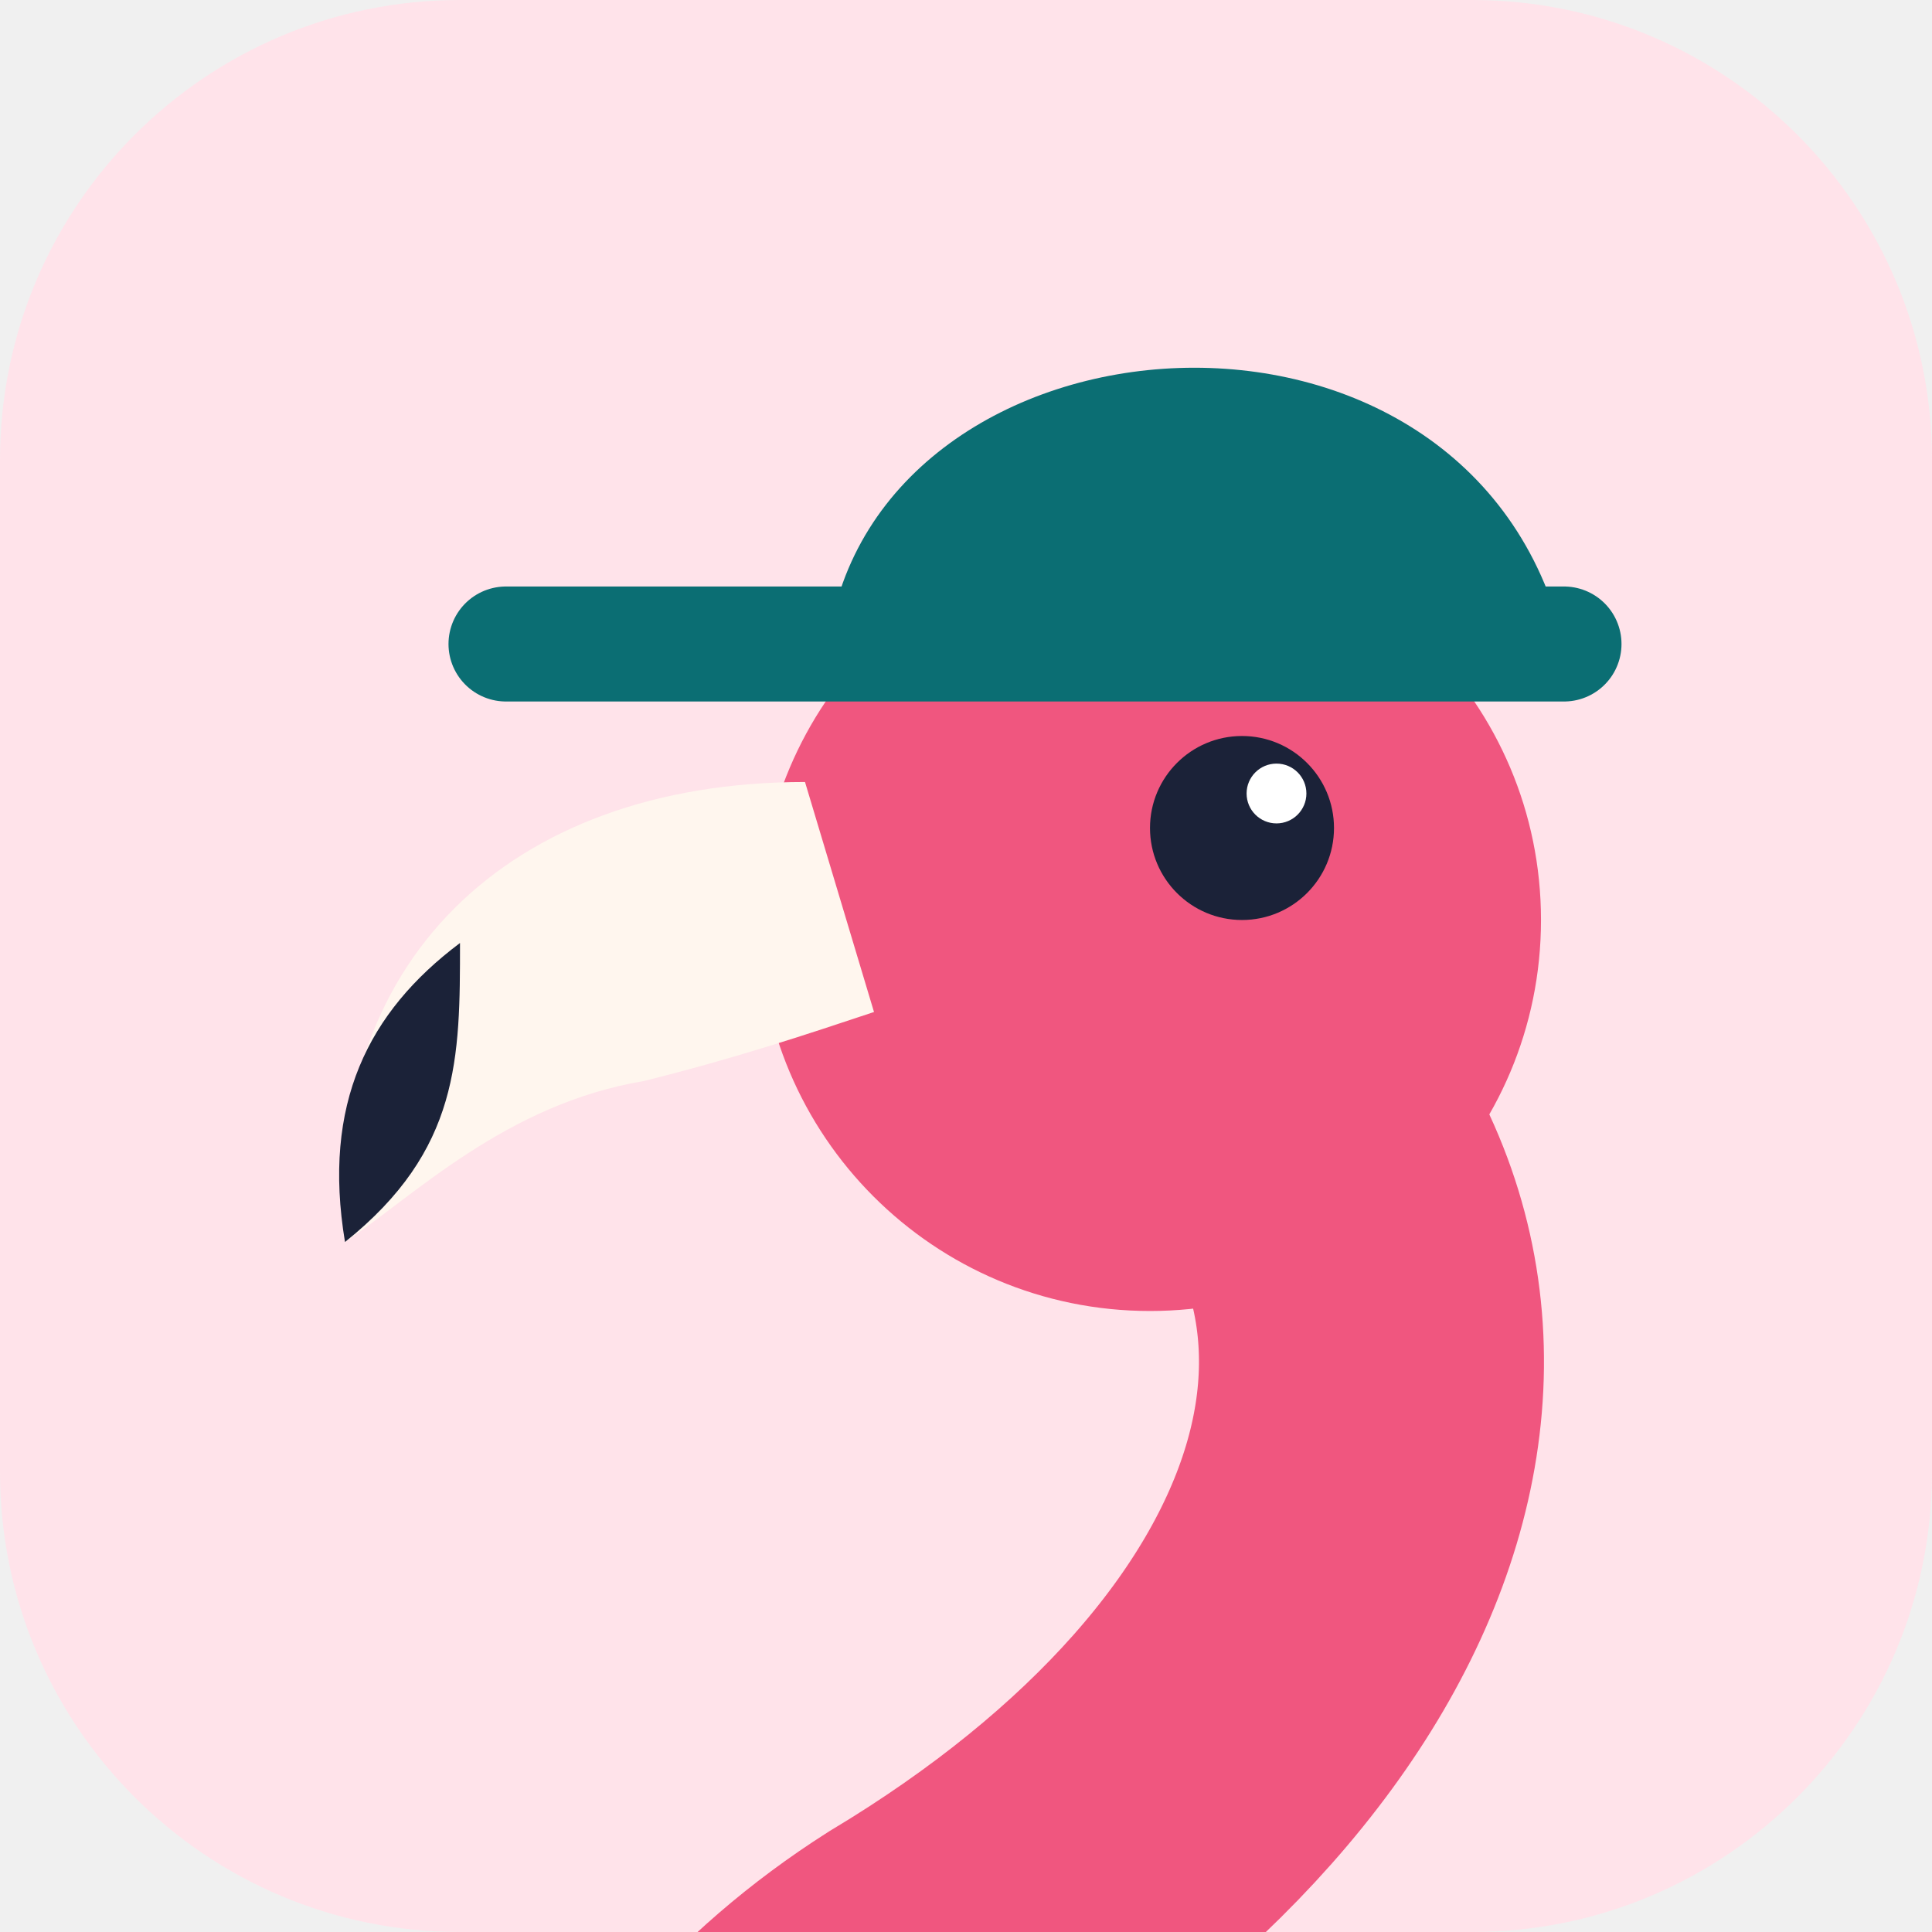
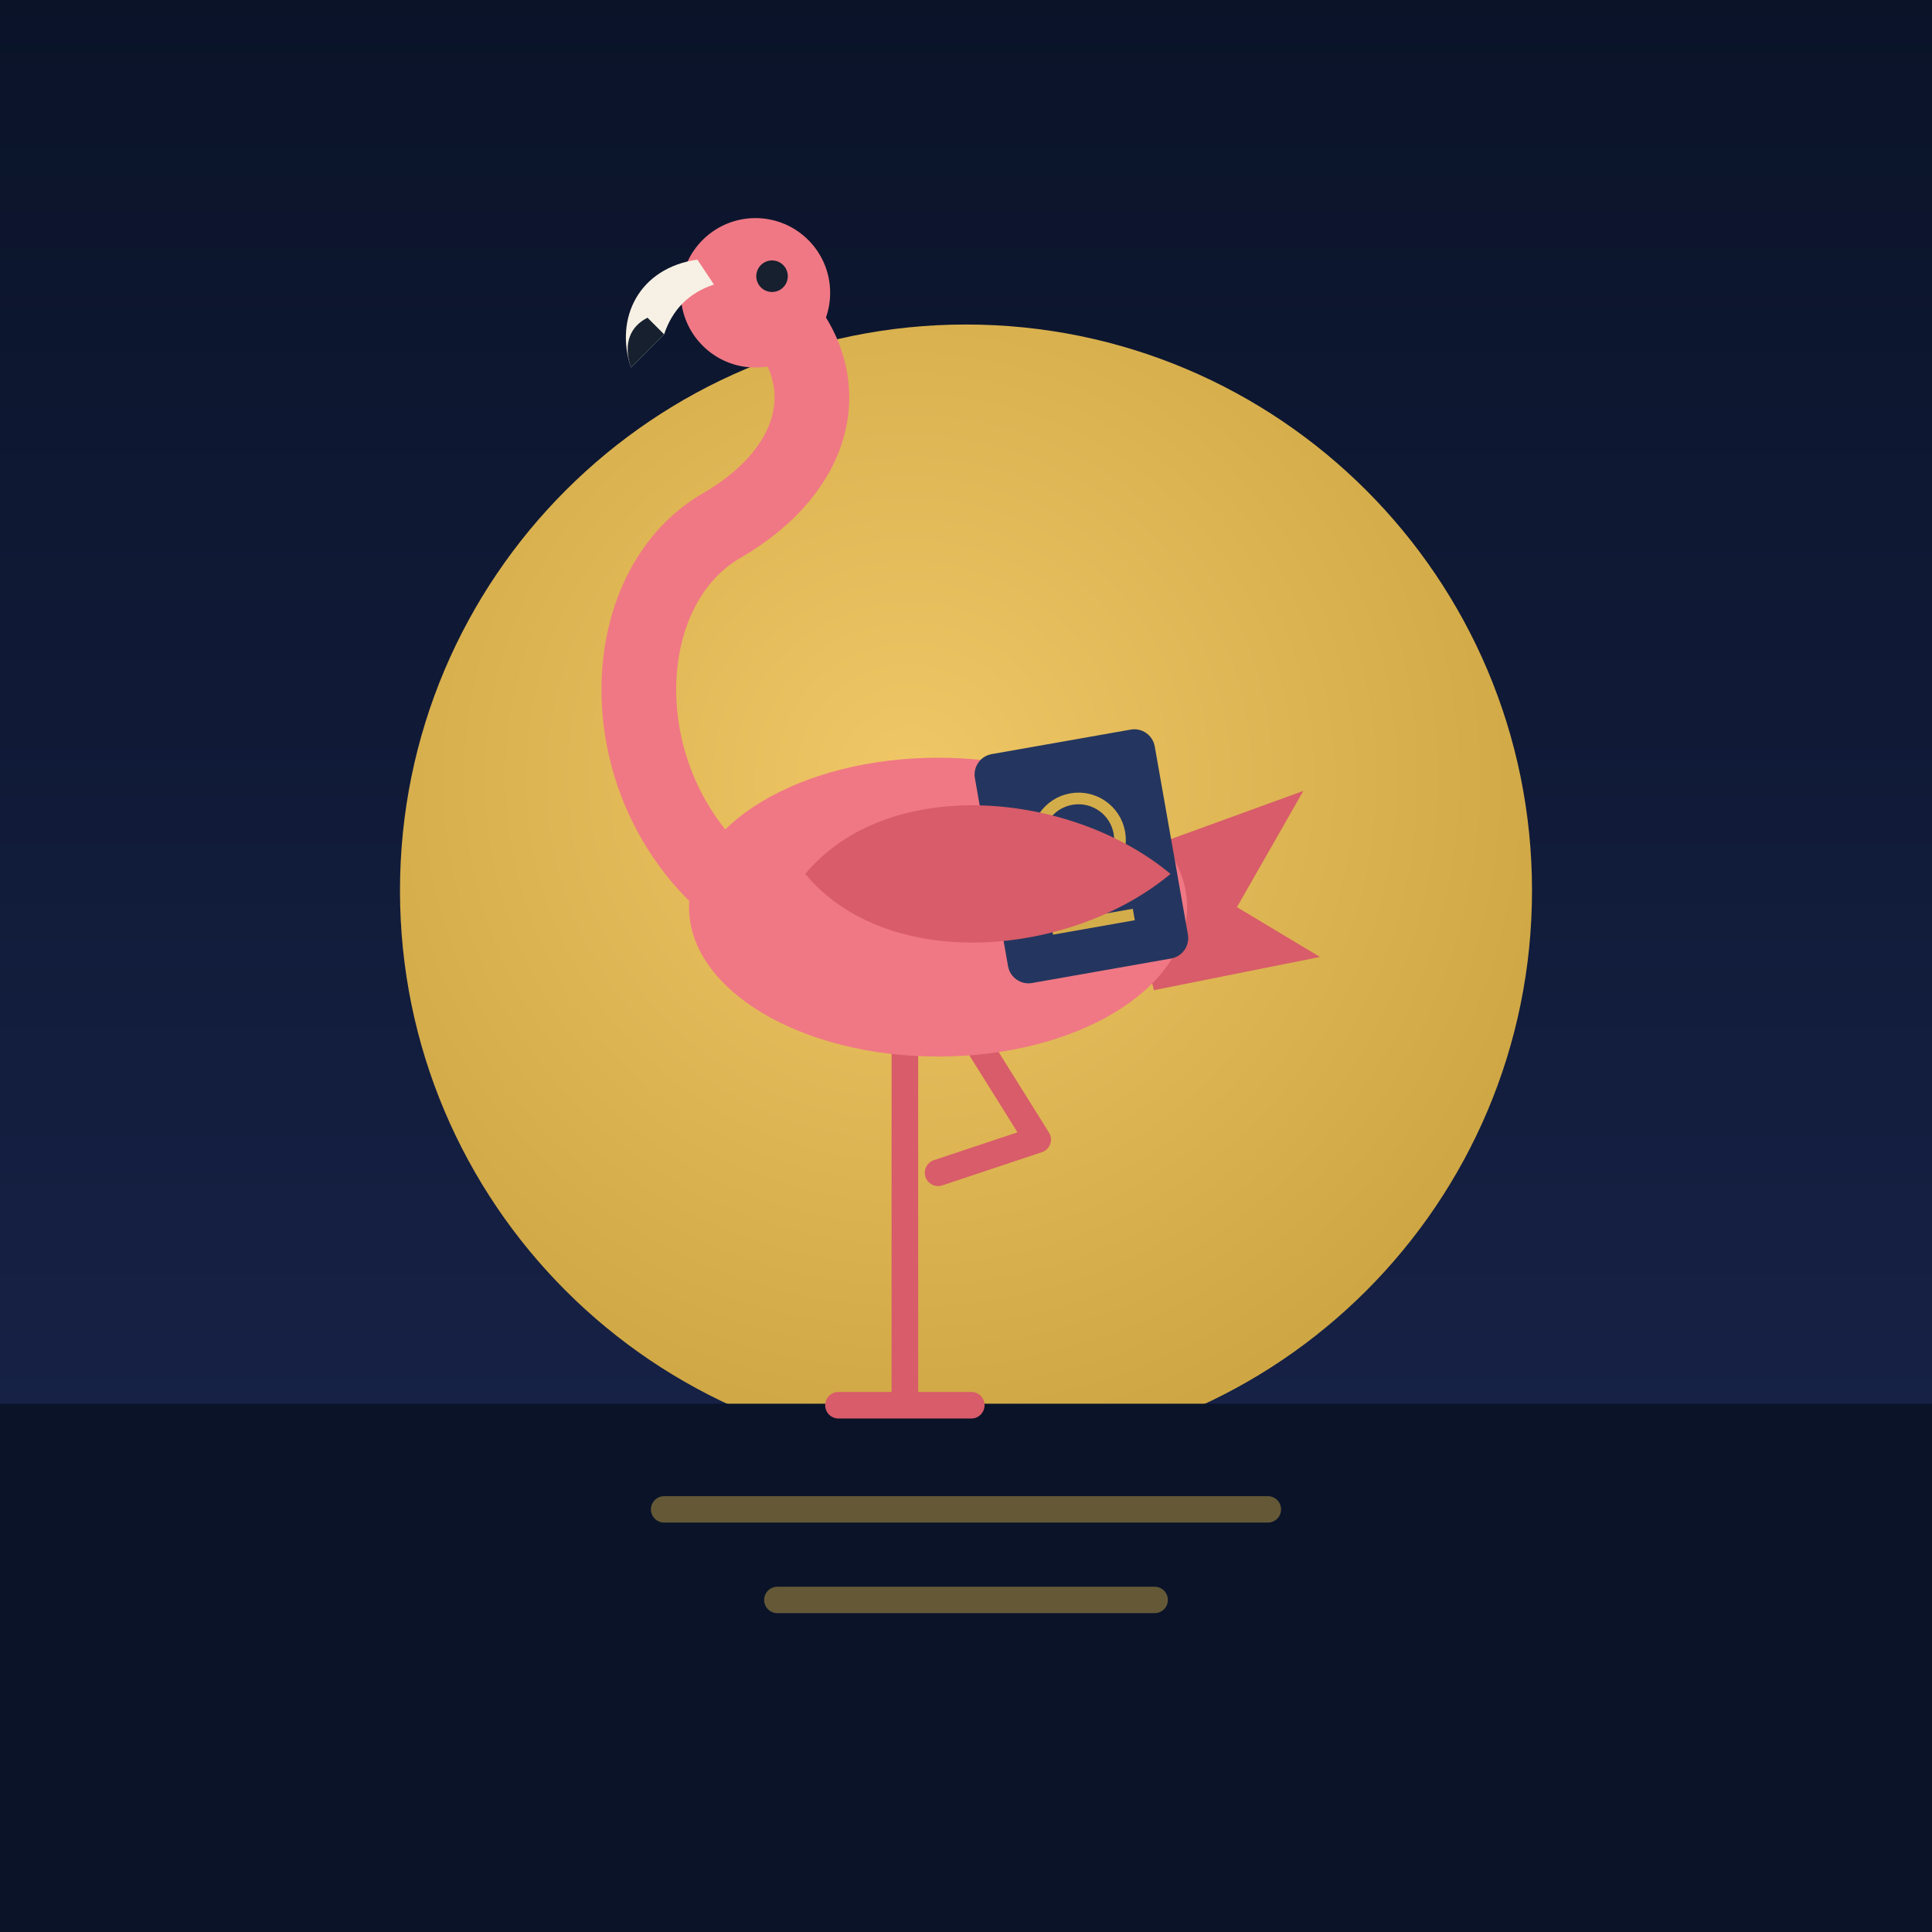
- <svg xmlns="http://www.w3.org/2000/svg" viewBox="26 -4 84 84">
-   <rect x="26" y="-4" width="84" height="84" rx="20" fill="#FFE3EA" />
-   <path d="M76 150 C46 130 44 96 66 82 C86 70 92 52 78 40" stroke="#F0567F" stroke-width="15" stroke-linecap="round" fill="none" />
-   <circle cx="76" cy="36" r="17" fill="#F0567F" />
-   <path d="M61 30 C48 30 40 38 41 50 C44 48 48 44 54 43 C58 42 61 41 64 40 Z" fill="#FFF6EE" />
-   <path d="M41 50 C40 44 42 40 46 37 C46 42 46 46 41 50 Z" fill="#1B2238" />
-   <circle cx="80" cy="32" r="4" fill="#1B2238" />
-   <circle cx="81.5" cy="30.5" r="1.3" fill="#fff" />
-   <path d="M62 24 C64 9 90 7 94 24 Z" fill="#0B6E73" />
-   <path d="M48 24 L94 24" stroke="#0B6E73" stroke-width="5" stroke-linecap="round" />
+ <svg xmlns="http://www.w3.org/2000/svg" viewBox="0 0 512 512" width="512" height="512">
+   <defs>
+     <linearGradient id="sky" x1="0" y1="0" x2="0" y2="1">
+       <stop offset="0" stop-color="#0A1328" />
+       <stop offset="1" stop-color="#1A2650" />
+     </linearGradient>
+     <radialGradient id="sun" cx=".45" cy=".4" r=".7">
+       <stop offset="0" stop-color="#F0C766" />
+       <stop offset="1" stop-color="#C9A13E" />
+     </radialGradient>
+   </defs>
+   <rect width="512" height="512" fill="url(#sky)" />
+   <circle cx="256" cy="236" r="150" fill="url(#sun)" />
+   <rect y="372" width="512" height="162" fill="#0A1328" />
+   <path d="M176 400 H336 M206 424 H306" stroke="#D4AD4B" stroke-opacity=".45" stroke-width="7" stroke-linecap="round" />
+   <g transform="translate(99 38) scale(2.2)">
+     <path d="M64 104 V152 M56 152 H72" stroke="#D85C69" stroke-width="3.2" stroke-linecap="round" fill="none" />
+     <path d="M70 104 L80 120 L68 124" stroke="#D85C69" stroke-width="3.2" stroke-linecap="round" stroke-linejoin="round" fill="none" />
+     <path d="M90 86 L112 78 L104 92 L114 98 L94 102 Z" fill="#D85C69" />
+     <ellipse cx="68" cy="92" rx="30" ry="18" fill="#F07884" />
+     <g transform="translate(72 74) rotate(-10)">
+       <rect width="22" height="28" rx="2.5" fill="#24365F" />
+       <circle cx="11" cy="12" r="5" stroke-width="1.4" stroke="#D4AD4B" fill="none" />
+       <path d="M6 22 H16" stroke-width="1.4" stroke="#D4AD4B" />
+     </g>
+     <path d="M52 88 C62 76 84 78 96 88 C84 98 62 100 52 88 Z" fill="#D85C69" />
+     <path d="M46 92 C28 80 28 54 42 46 C54 39 56 28 48 20" stroke="#F07884" stroke-width="9" stroke-linecap="round" fill="none" />
+     <circle cx="46" cy="18" r="9" fill="#F07884" />
+     <path d="M39 14 C32 15 29 21 31 27 L35 23 C36 20 38 18 41 17 Z" fill="#F6F1E4" />
+     <path d="M31 27 C30 24 31 22 33 21 L35 23 Z" fill="#16202F" />
+     <circle cx="48" cy="16" r="1.9" fill="#16202F" />
+   </g>
</svg>
